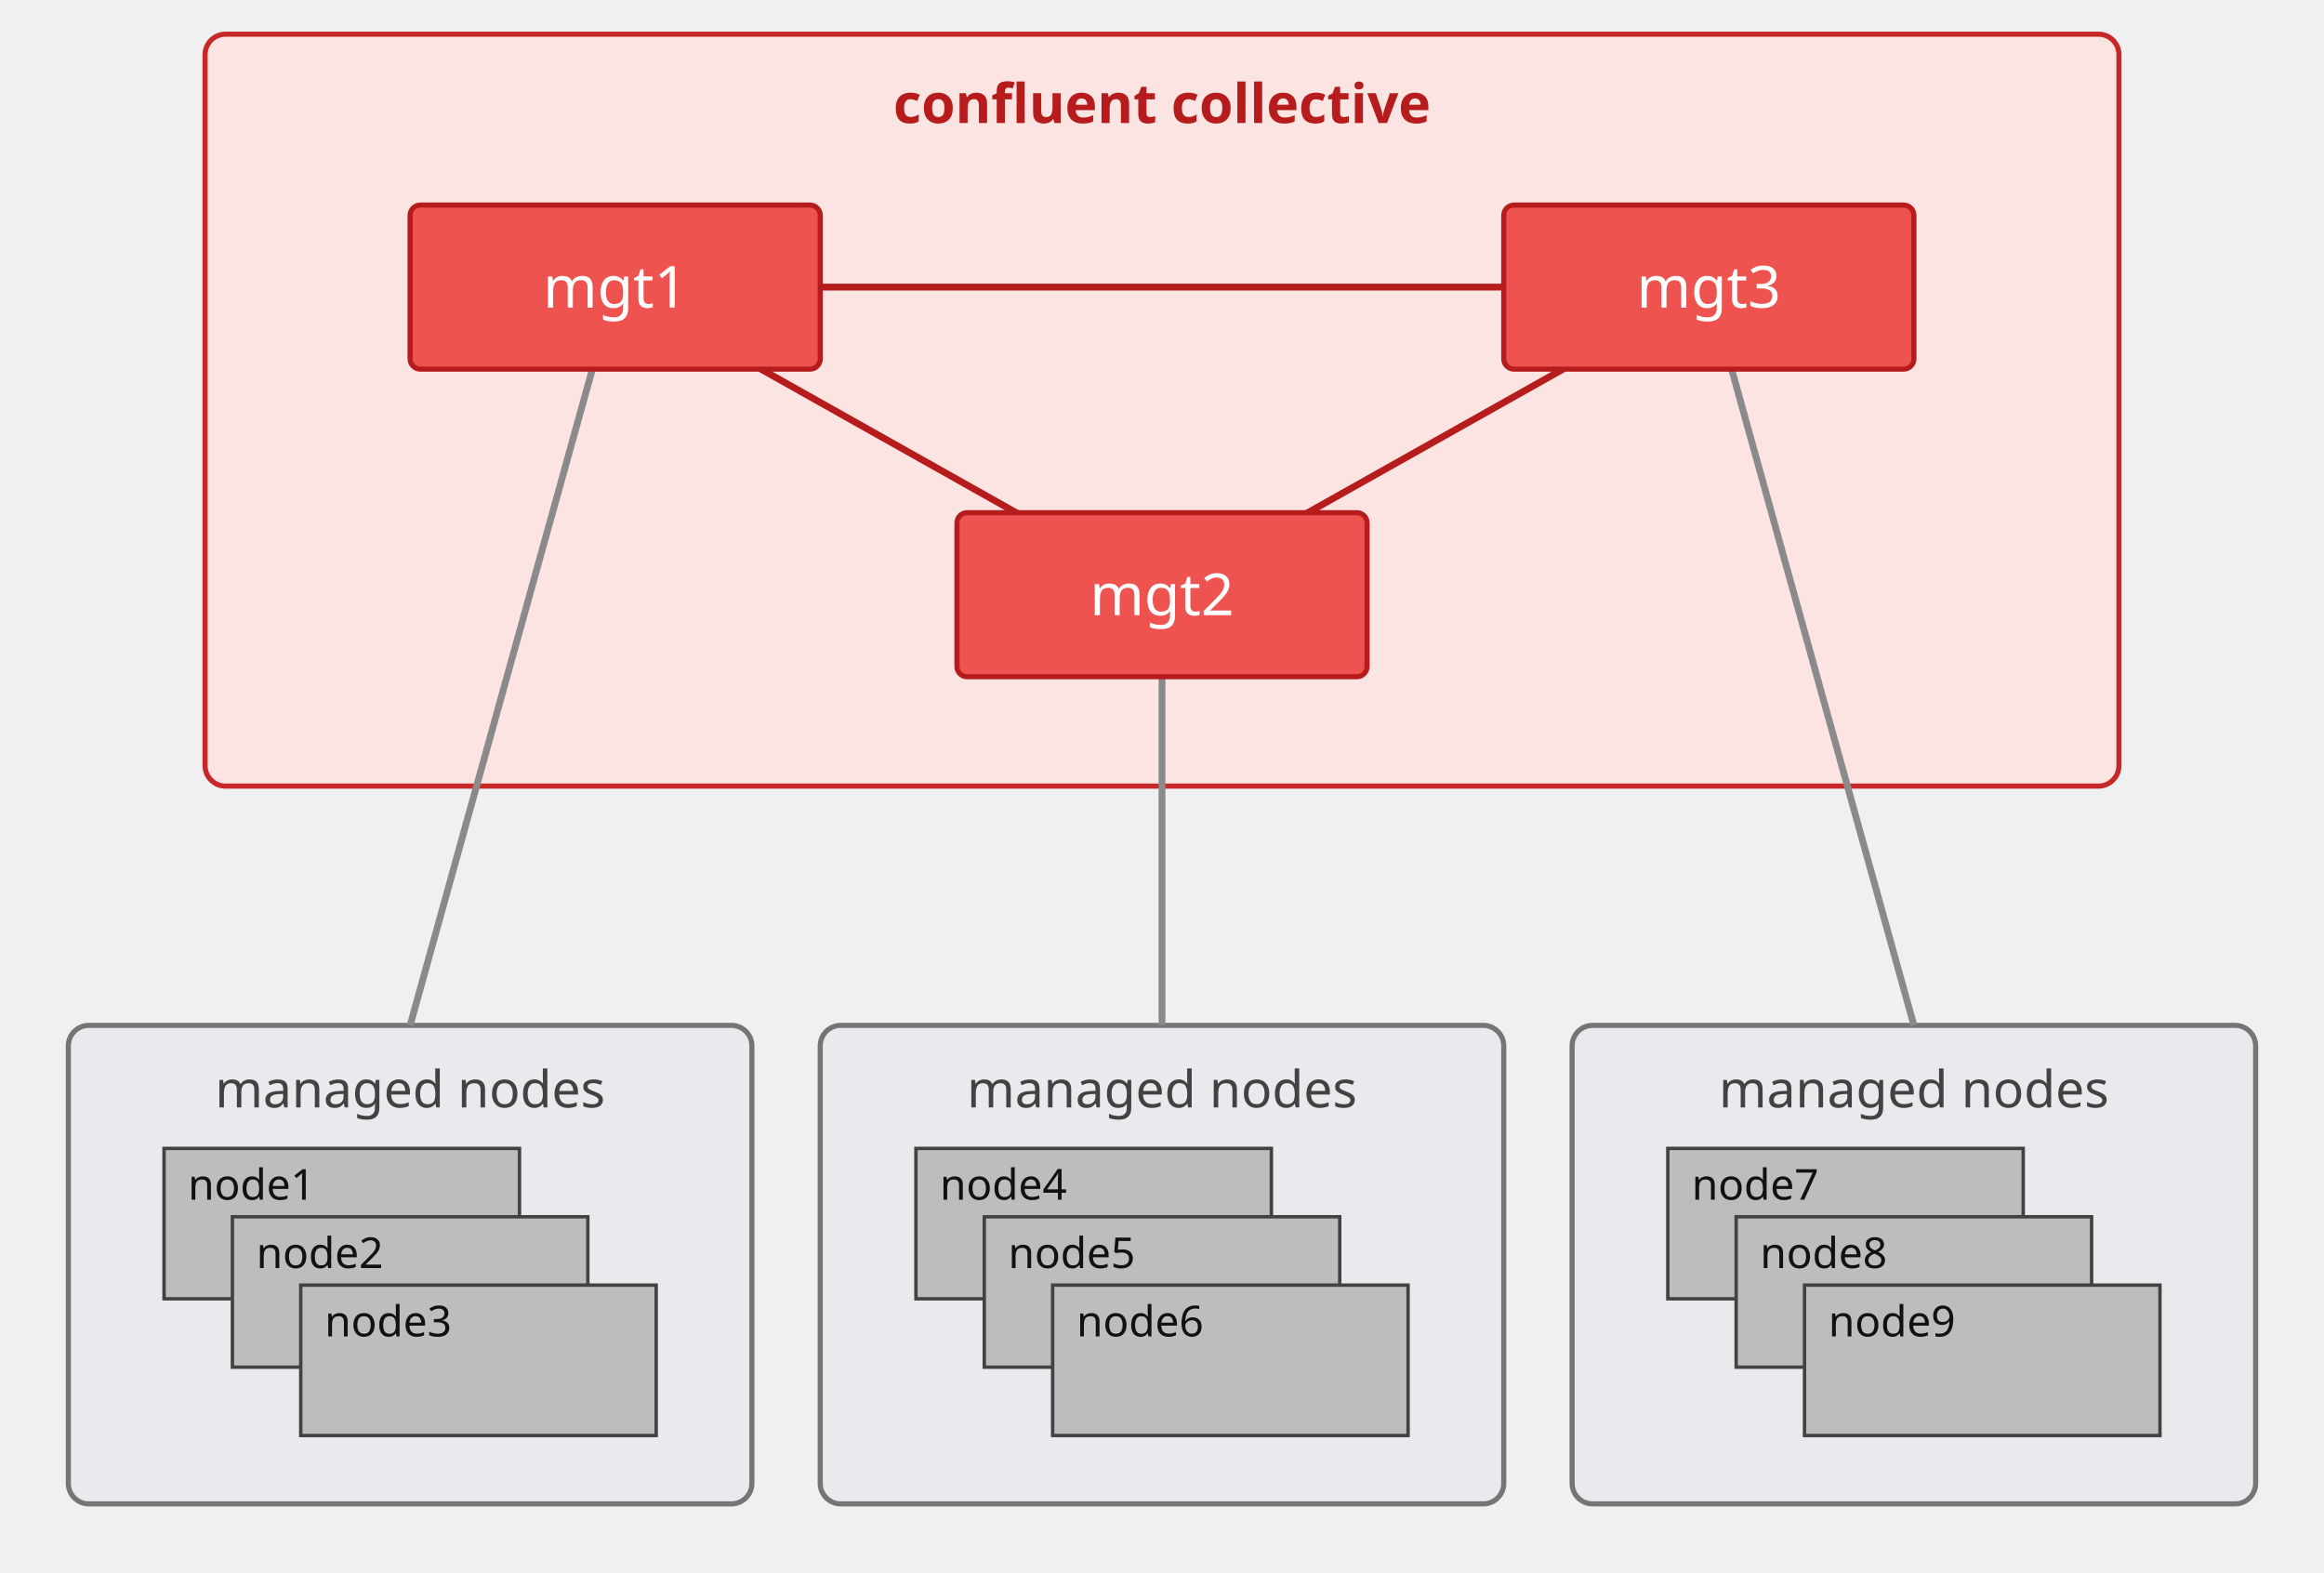
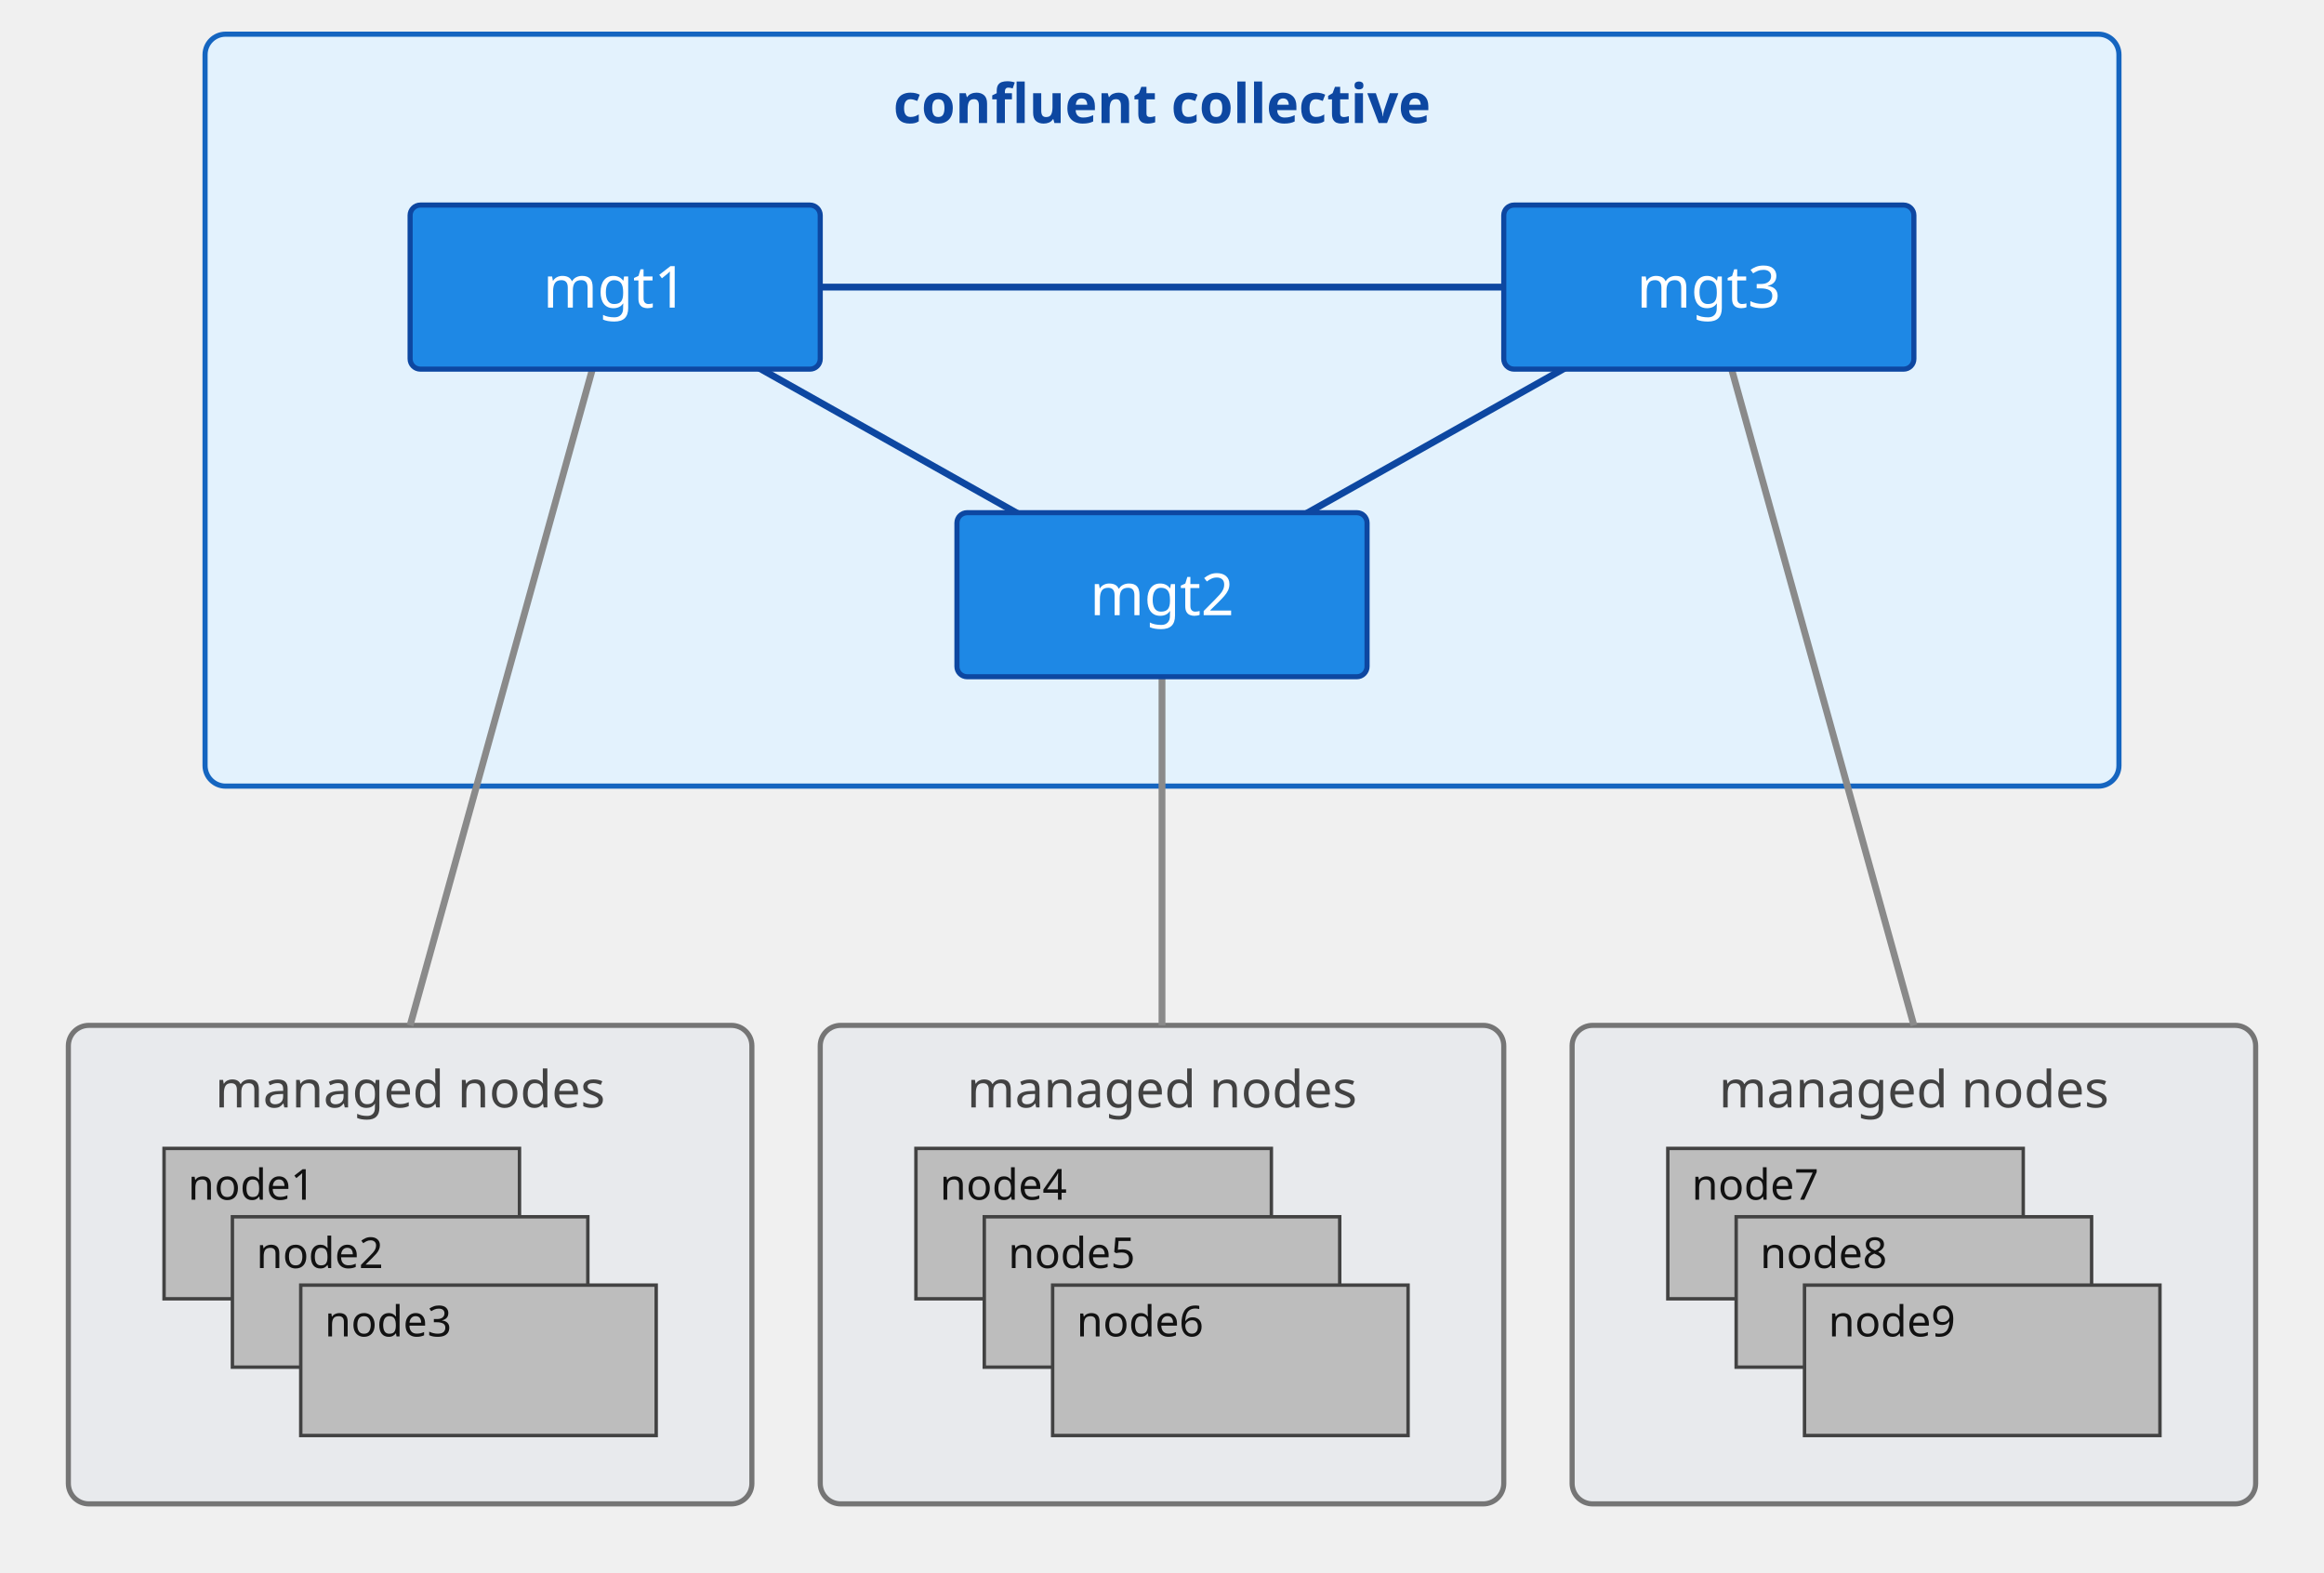
- <svg xmlns="http://www.w3.org/2000/svg" width="680" height="460" viewBox="0 0 680 460" font-family="system-ui, sans-serif">
-   <rect x="60" y="10" width="560" height="220" rx="6" fill="#fbe4e2" stroke="#c62828" stroke-width="1.5" />
-   <text x="340" y="36" text-anchor="middle" font-size="16" font-weight="bold" fill="#b71c1c">confluent collective</text>
+ <svg xmlns="http://www.w3.org/2000/svg" class="cf-diagram" role="img" aria-label="Segmented collective" width="680" height="460" viewBox="0 0 680 460" font-family="system-ui, sans-serif">
+   <rect class="cf-f-tint cf-s-border" x="60" y="10" width="560" height="220" rx="6" fill="#e3f2fd" stroke="#1565c0" stroke-width="1.5" />
+   <text class="cf-f-dark" x="340" y="36" text-anchor="middle" font-size="16" font-weight="bold" fill="#0d47a1">confluent collective</text>
  <rect x="20" y="300" width="200" height="140" rx="6" fill="#e8eaed" stroke="#757575" stroke-width="1.5" />
  <text x="120" y="324" text-anchor="middle" font-size="15" fill="#424242">managed nodes</text>
  <rect x="240" y="300" width="200" height="140" rx="6" fill="#e8eaed" stroke="#757575" stroke-width="1.5" />
  <text x="340" y="324" text-anchor="middle" font-size="15" fill="#424242">managed nodes</text>
  <rect x="460" y="300" width="200" height="140" rx="6" fill="#e8eaed" stroke="#757575" stroke-width="1.5" />
  <text x="560" y="324" text-anchor="middle" font-size="15" fill="#424242">managed nodes</text>
  <g stroke="#8a8a8a" stroke-width="2">
    <line x1="180" y1="84" x2="120" y2="300" />
    <line x1="340" y1="174" x2="340" y2="300" />
    <line x1="500" y1="84" x2="560" y2="300" />
  </g>
-   <g stroke="#b71c1c" stroke-width="2">
+   <g class="cf-s-dark" stroke="#0d47a1" stroke-width="2">
    <line x1="180" y1="84" x2="500" y2="84" />
    <line x1="180" y1="84" x2="340" y2="174" />
    <line x1="500" y1="84" x2="340" y2="174" />
  </g>
  <g font-size="17" fill="#ffffff">
-     <rect x="120" y="60" width="120" height="48" rx="3" fill="#ef5350" stroke="#b71c1c" stroke-width="1.5" />
+     <rect class="cf-f-main cf-s-dark" x="120" y="60" width="120" height="48" rx="3" fill="#1e88e5" stroke="#0d47a1" stroke-width="1.5" />
    <text x="180" y="90" text-anchor="middle">mgt1</text>
-     <rect x="440" y="60" width="120" height="48" rx="3" fill="#ef5350" stroke="#b71c1c" stroke-width="1.5" />
+     <rect class="cf-f-main cf-s-dark" x="440" y="60" width="120" height="48" rx="3" fill="#1e88e5" stroke="#0d47a1" stroke-width="1.5" />
    <text x="500" y="90" text-anchor="middle">mgt3</text>
-     <rect x="280" y="150" width="120" height="48" rx="3" fill="#ef5350" stroke="#b71c1c" stroke-width="1.5" />
+     <rect class="cf-f-main cf-s-dark" x="280" y="150" width="120" height="48" rx="3" fill="#1e88e5" stroke="#0d47a1" stroke-width="1.5" />
    <text x="340" y="180" text-anchor="middle">mgt2</text>
  </g>
  <g font-size="12.5" fill="#111111">
    <rect x="48" y="336" width="104" height="44" fill="#bdbdbd" stroke="#424242" />
    <text x="55" y="351">node1</text>
    <rect x="68" y="356" width="104" height="44" fill="#bdbdbd" stroke="#424242" />
    <text x="75" y="371">node2</text>
    <rect x="88" y="376" width="104" height="44" fill="#bdbdbd" stroke="#424242" />
    <text x="95" y="391">node3</text>
    <rect x="268" y="336" width="104" height="44" fill="#bdbdbd" stroke="#424242" />
    <text x="275" y="351">node4</text>
    <rect x="288" y="356" width="104" height="44" fill="#bdbdbd" stroke="#424242" />
    <text x="295" y="371">node5</text>
    <rect x="308" y="376" width="104" height="44" fill="#bdbdbd" stroke="#424242" />
    <text x="315" y="391">node6</text>
    <rect x="488" y="336" width="104" height="44" fill="#bdbdbd" stroke="#424242" />
    <text x="495" y="351">node7</text>
    <rect x="508" y="356" width="104" height="44" fill="#bdbdbd" stroke="#424242" />
    <text x="515" y="371">node8</text>
    <rect x="528" y="376" width="104" height="44" fill="#bdbdbd" stroke="#424242" />
    <text x="535" y="391">node9</text>
  </g>
</svg>
